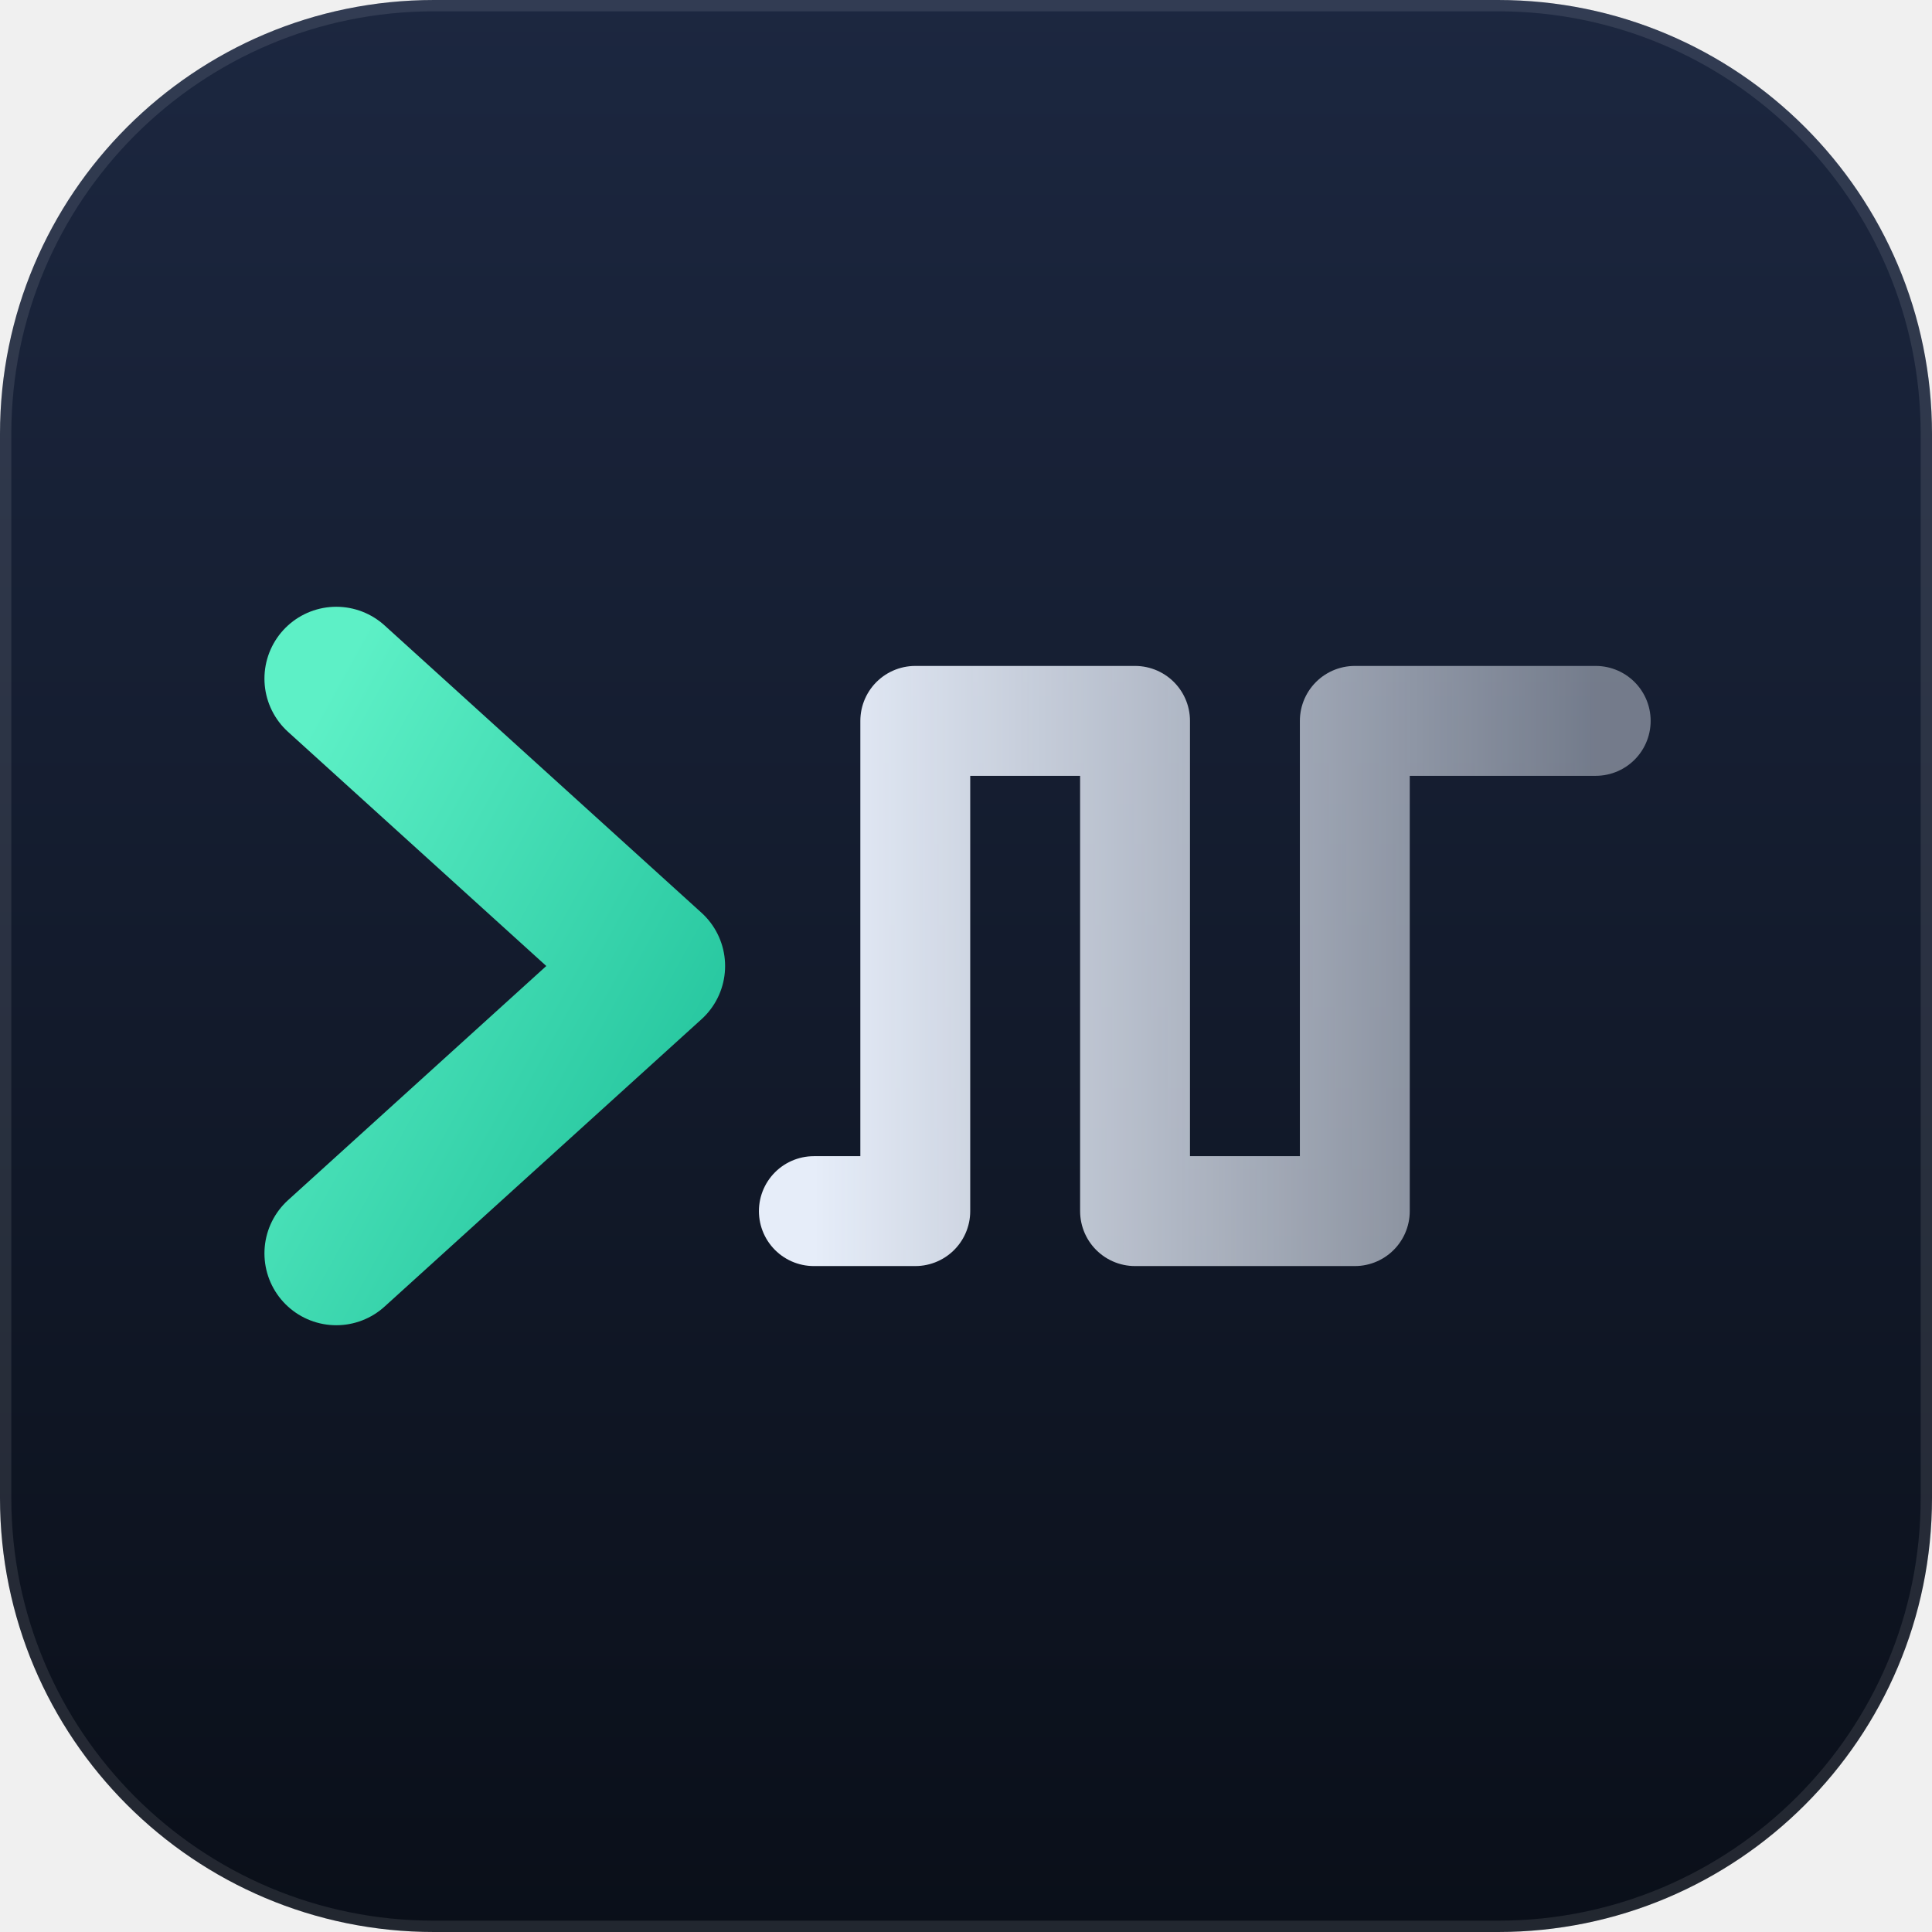
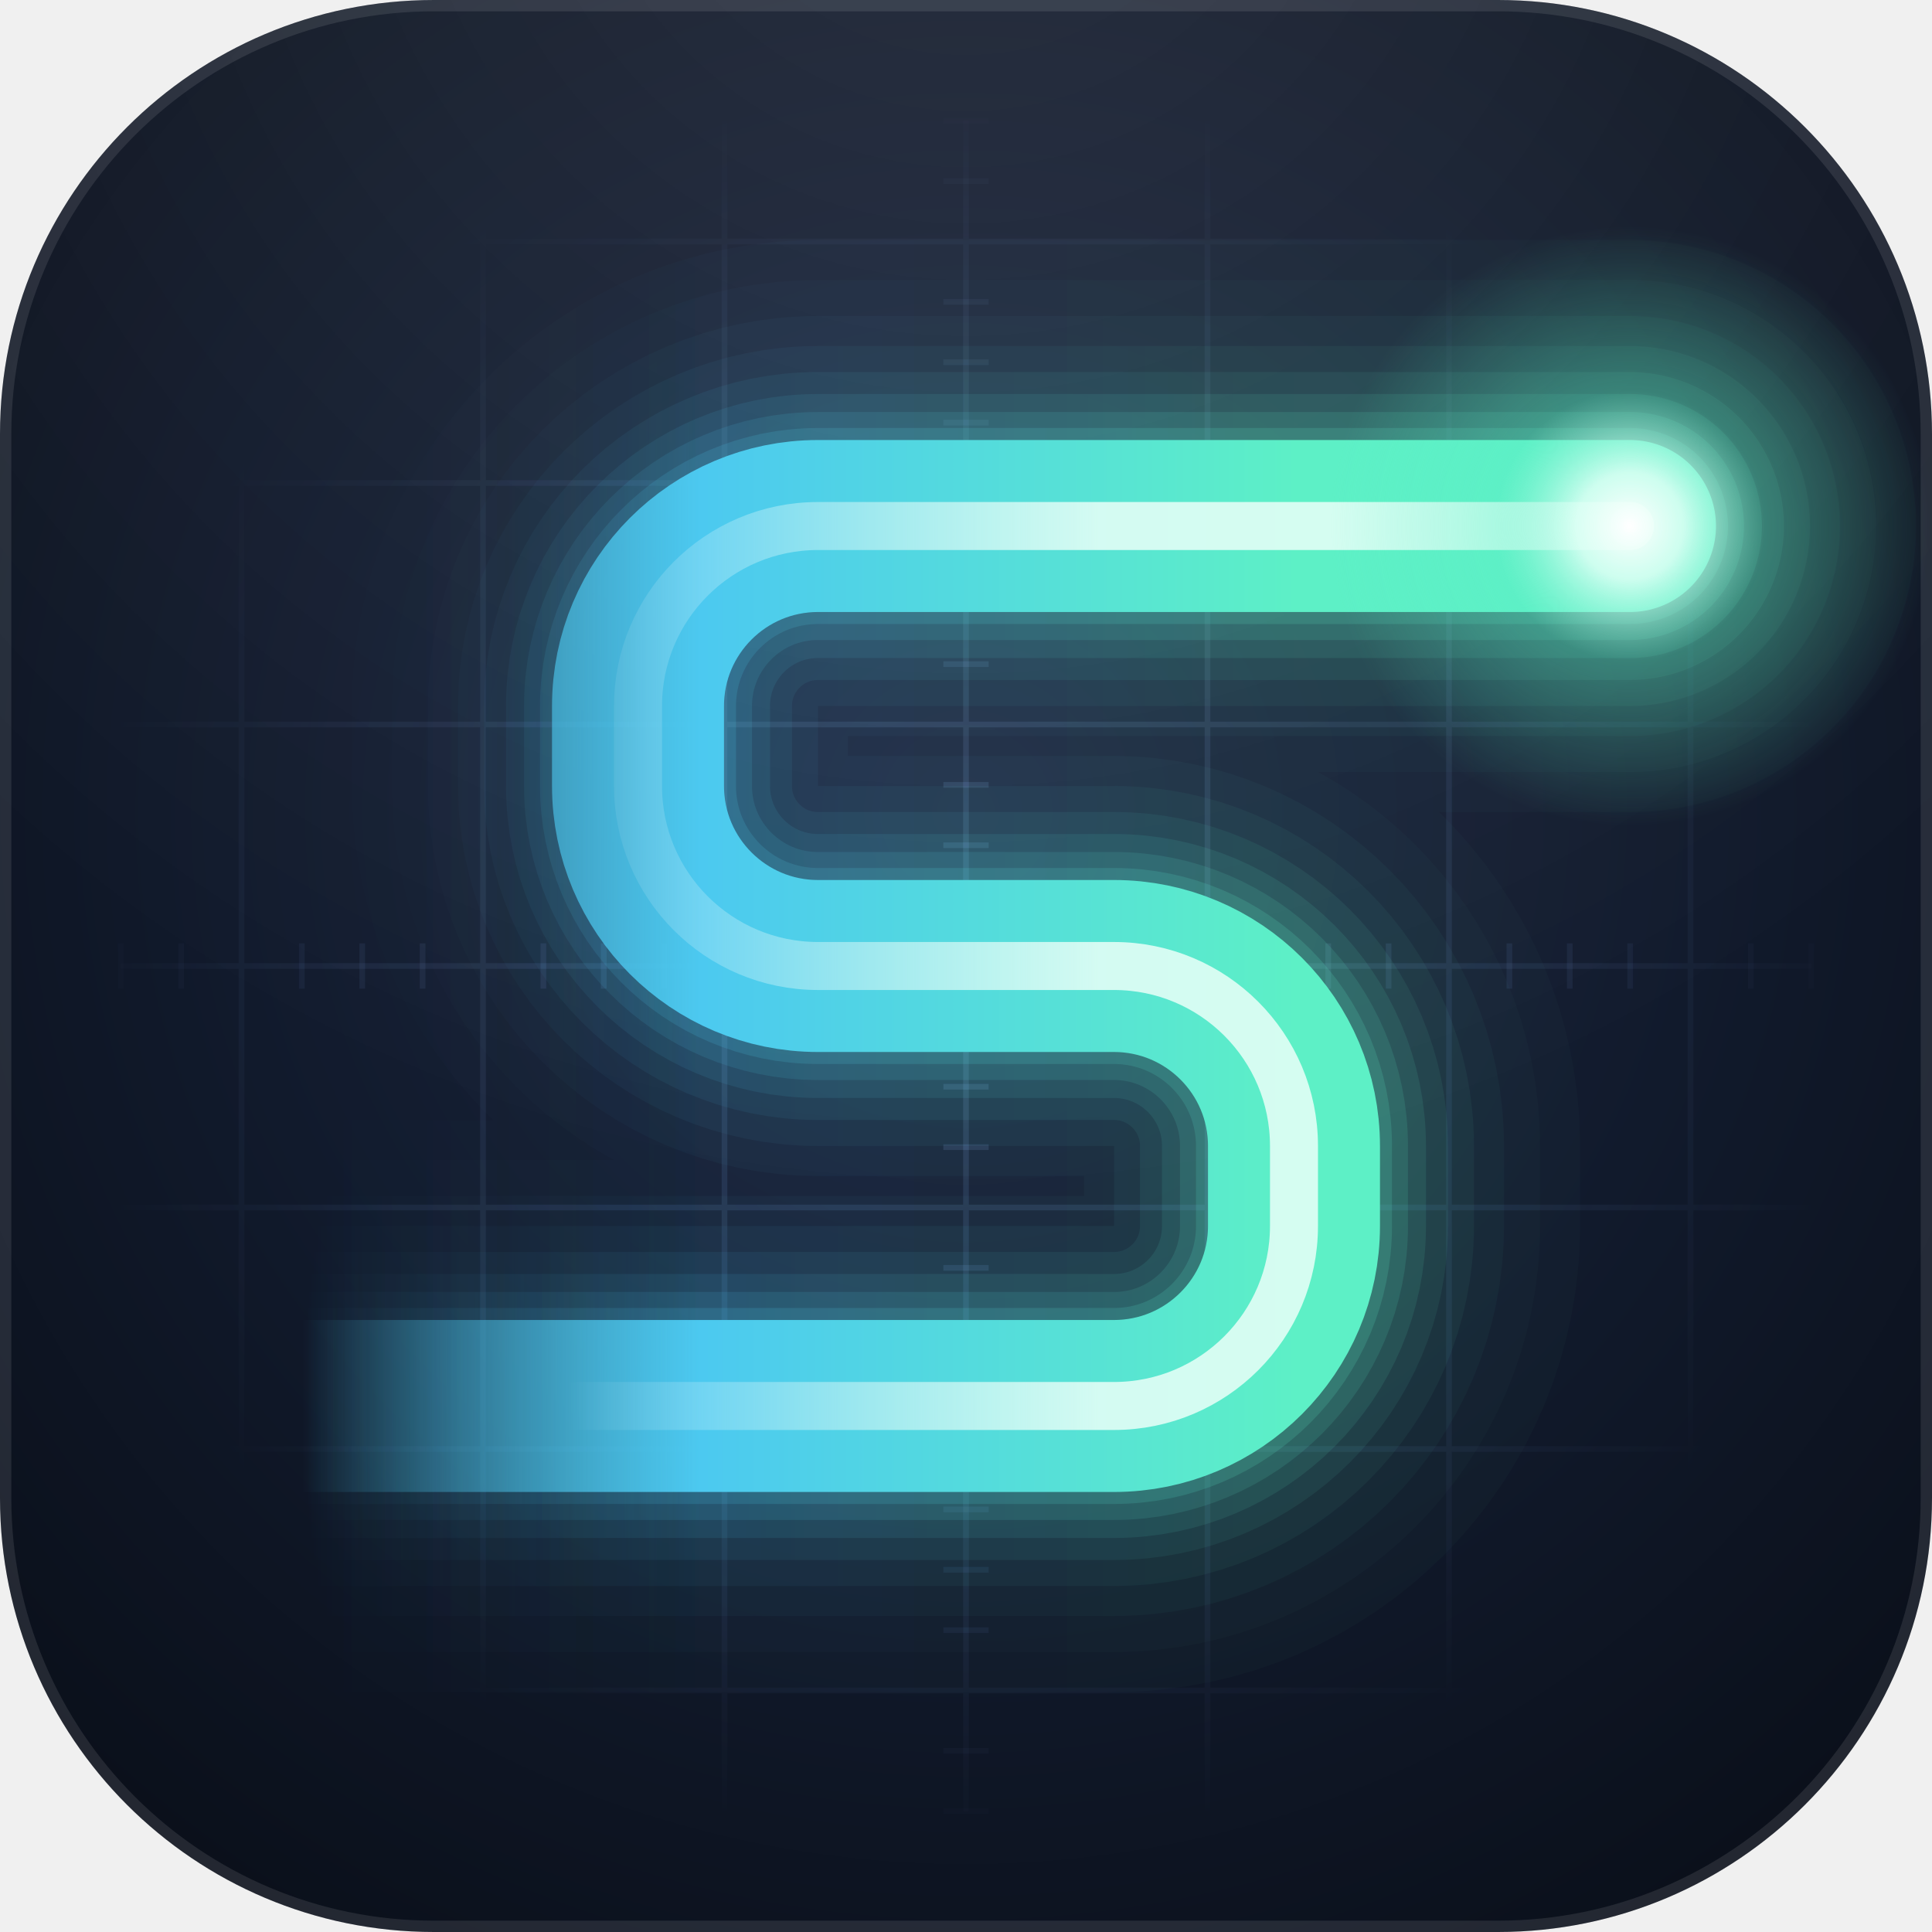
- <svg xmlns="http://www.w3.org/2000/svg" width="1024" height="1024" viewBox="0 0 1024 1024">
+ <svg xmlns="http://www.w3.org/2000/svg" xmlns:xlink="http://www.w3.org/1999/xlink" width="1024" height="1024" viewBox="0 0 1024 1024">
  <defs>
-     <linearGradient id="body" x1="0" y1="0" x2="0" y2="1">
+     <radialGradient id="tile" gradientUnits="userSpaceOnUse" cx="512" cy="430" r="720">
      <stop offset="0" stop-color="#1c2740" />
+       <stop offset="0.55" stop-color="#111a2c" />
      <stop offset="1" stop-color="#0a0f19" />
+     </radialGradient>
+     <radialGradient id="grat" gradientUnits="userSpaceOnUse" cx="512" cy="512" r="470">
+       <stop offset="0" stop-color="#8fb4ff" stop-opacity="0.16" />
+       <stop offset="0.7" stop-color="#8fb4ff" stop-opacity="0.07" />
+       <stop offset="1" stop-color="#8fb4ff" stop-opacity="0" />
+     </radialGradient>
+     <linearGradient id="trace" gradientUnits="userSpaceOnUse" x1="180" y1="0" x2="844" y2="0">
+       <stop offset="0" stop-color="#4cc9f0" stop-opacity="0" />
+       <stop offset="0.3" stop-color="#4cc9f0" />
+       <stop offset="0.75" stop-color="#5df0c6" />
    </linearGradient>
-     <linearGradient id="prompt" x1="0" y1="0" x2="1" y2="1">
-       <stop offset="0" stop-color="#5df0c6" />
-       <stop offset="1" stop-color="#22c39c" />
+     <linearGradient id="hot" gradientUnits="userSpaceOnUse" x1="180" y1="0" x2="844" y2="0">
+       <stop offset="0.2" stop-color="#ffffff" stop-opacity="0" />
+       <stop offset="0.6" stop-color="#eafff8" stop-opacity="0.85" />
    </linearGradient>
-     <linearGradient id="signal" gradientUnits="userSpaceOnUse" x1="452" y1="0" x2="822" y2="0">
-       <stop offset="0" stop-color="#e6edf9" />
-       <stop offset="1" stop-color="#e6edf9" stop-opacity="0.45" />
-     </linearGradient>
+     <radialGradient id="spot" gradientUnits="userSpaceOnUse" cx="844" cy="292" r="150">
+       <stop offset="0" stop-color="#ffffff" />
+       <stop offset="0.18" stop-color="#d9fff3" stop-opacity="0.9" />
+       <stop offset="0.45" stop-color="#5df0c6" stop-opacity="0.35" />
+       <stop offset="1" stop-color="#5df0c6" stop-opacity="0" />
+     </radialGradient>
+     <path id="s" d="M180 732H586A90 90 0 0 0 676 642V602A90 90 0 0 0 586 512H438A90 90 0 0 1 348 422V382A90 90 0 0 1 438 292H844" />
+     <radialGradient id="sheen" gradientUnits="userSpaceOnUse" cx="512" cy="-120" r="760">
+       <stop offset="0" stop-color="#ffffff" stop-opacity="0.10" />
+       <stop offset="1" stop-color="#ffffff" stop-opacity="0" />
+     </radialGradient>
  </defs>
-   <rect width="1024" height="1024" rx="230" ry="230" fill="url(#body)" />
-   <rect x="3" y="3" width="1018" height="1018" rx="227" ry="227" fill="none" stroke="#ffffff" stroke-opacity="0.10" stroke-width="6" />
-   <g transform="translate(512 512) scale(1.12) translate(-524 -512)">
-     <path d="M 226 376 L 376 512 L 226 648" fill="none" stroke="url(#prompt)" stroke-width="68" stroke-linecap="round" stroke-linejoin="round" />
-     <path d="M 452 628 H 500 V 396 H 604 V 628 H 708 V 396 H 822" fill="none" stroke="url(#signal)" stroke-width="52" stroke-linecap="round" stroke-linejoin="round" />
+   <rect width="1024" height="1024" rx="230" fill="url(#tile)" />
+   <rect width="1024" height="1024" rx="230" fill="url(#sheen)" />
+   <path fill="none" stroke="url(#grat)" stroke-width="3" d="M128 64V960M256 64V960M384 64V960M512 64V960M640 64V960M768 64V960M896 64V960M64 128H960M64 256H960M64 384H960M64 512H960M64 640H960M64 768H960M64 896H960" />
+   <path fill="none" stroke="url(#grat)" stroke-width="3" d="M64 500v24M96 500v24M160 500v24M192 500v24M224 500v24M288 500v24M320 500v24M352 500v24M416 500v24M448 500v24M480 500v24M544 500v24M576 500v24M608 500v24M672 500v24M704 500v24M736 500v24M800 500v24M832 500v24M864 500v24M928 500v24M960 500v24M500 64h24M500 96h24M500 160h24M500 192h24M500 224h24M500 288h24M500 320h24M500 352h24M500 416h24M500 448h24M500 480h24M500 544h24M500 576h24M500 608h24M500 672h24M500 704h24M500 736h24M500 800h24M500 832h24M500 864h24M500 928h24M500 960h24" />
+   <g transform="translate(512 512) scale(1.06) translate(-512 -512)">
+     <g fill="none" stroke="url(#trace)" stroke-linecap="round" stroke-linejoin="round">
+       <use xlink:href="#s" stroke-width="286" stroke-opacity="0.02" />
+       <use xlink:href="#s" stroke-width="246" stroke-opacity="0.02" />
+       <use xlink:href="#s" stroke-width="210" stroke-opacity="0.033" />
+       <use xlink:href="#s" stroke-width="180" stroke-opacity="0.05" />
+       <use xlink:href="#s" stroke-width="154" stroke-opacity="0.07" />
+       <use xlink:href="#s" stroke-width="132" stroke-opacity="0.095" />
+       <use xlink:href="#s" stroke-width="114" stroke-opacity="0.12" />
+       <use xlink:href="#s" stroke-width="98" stroke-opacity="0.16" />
+       <use xlink:href="#s" stroke-width="86" />
+       <use xlink:href="#s" stroke="url(#hot)" stroke-width="24" />
+     </g>
+     <circle cx="844" cy="292" r="150" fill="url(#spot)" />
  </g>
+   <rect x="3" y="3" width="1018" height="1018" rx="227" fill="none" stroke="#ffffff" stroke-opacity="0.10" stroke-width="6" />
</svg>
